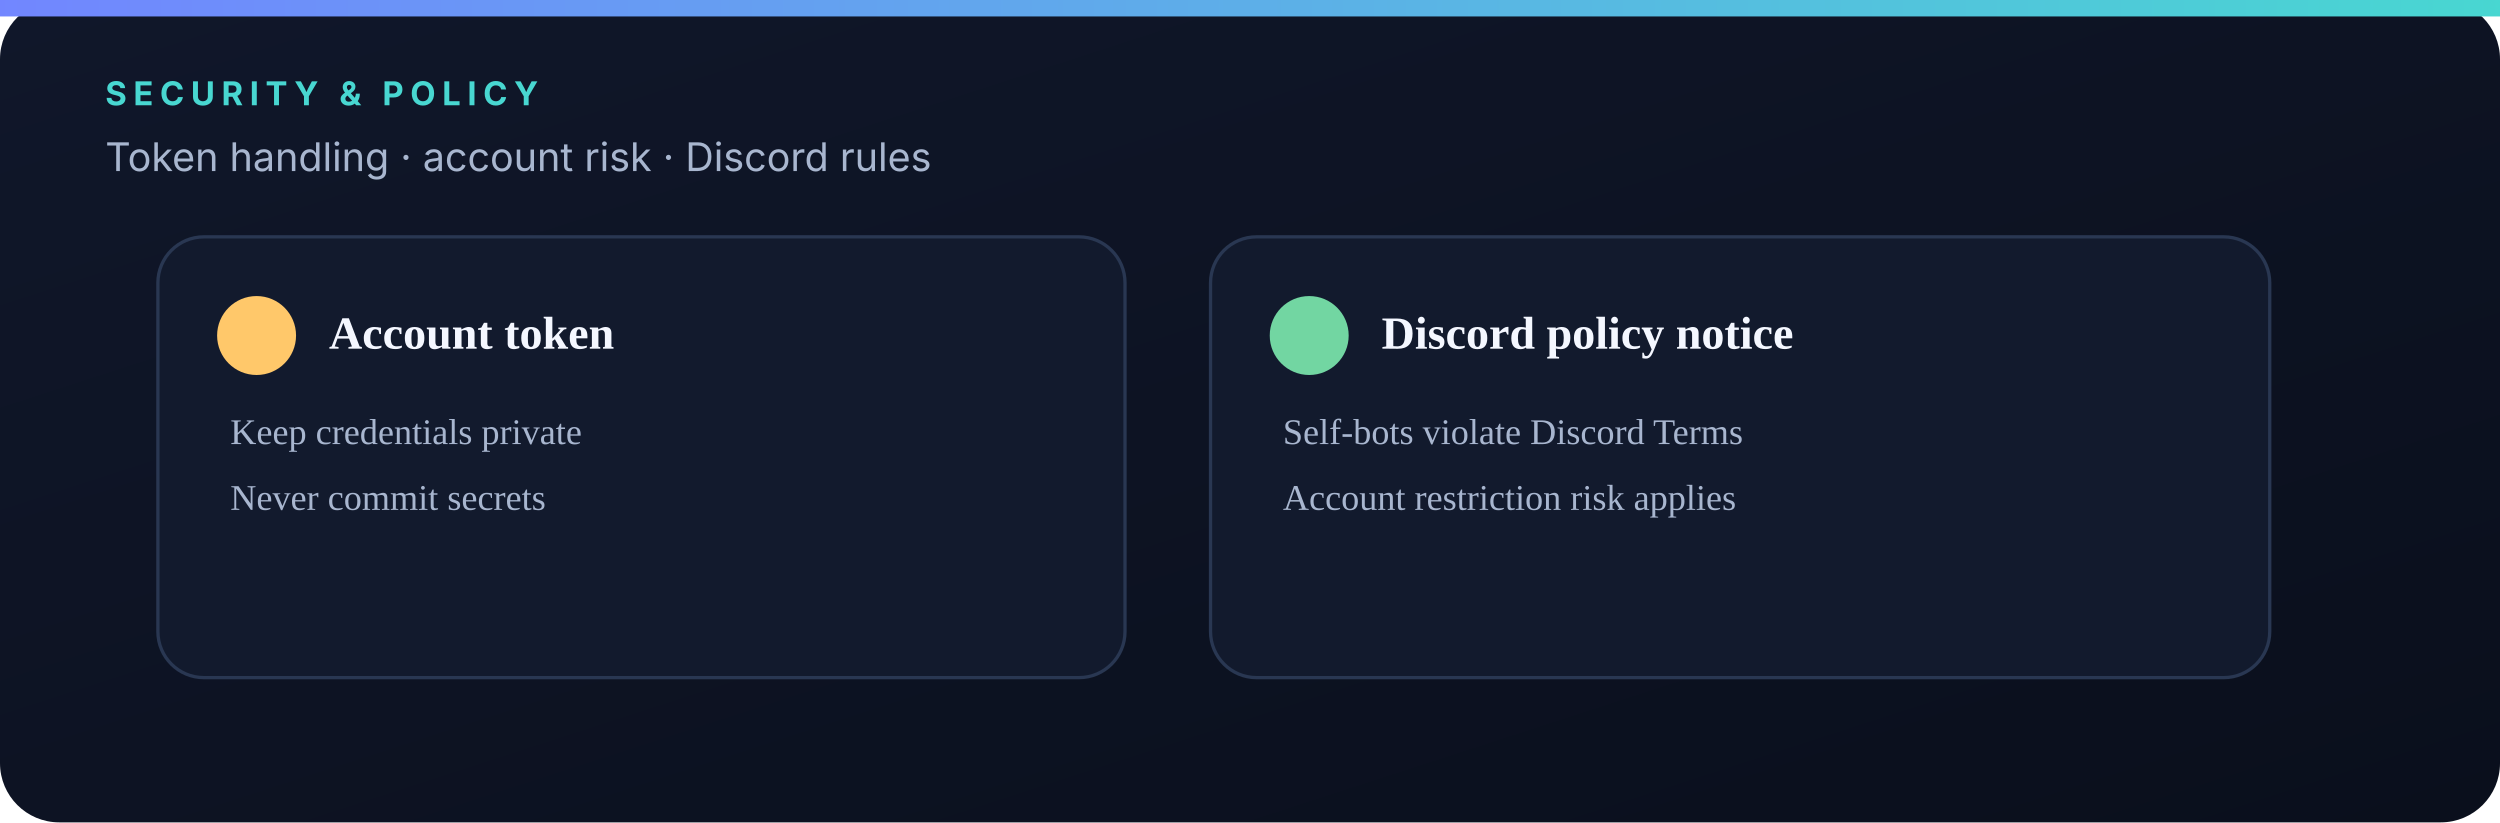
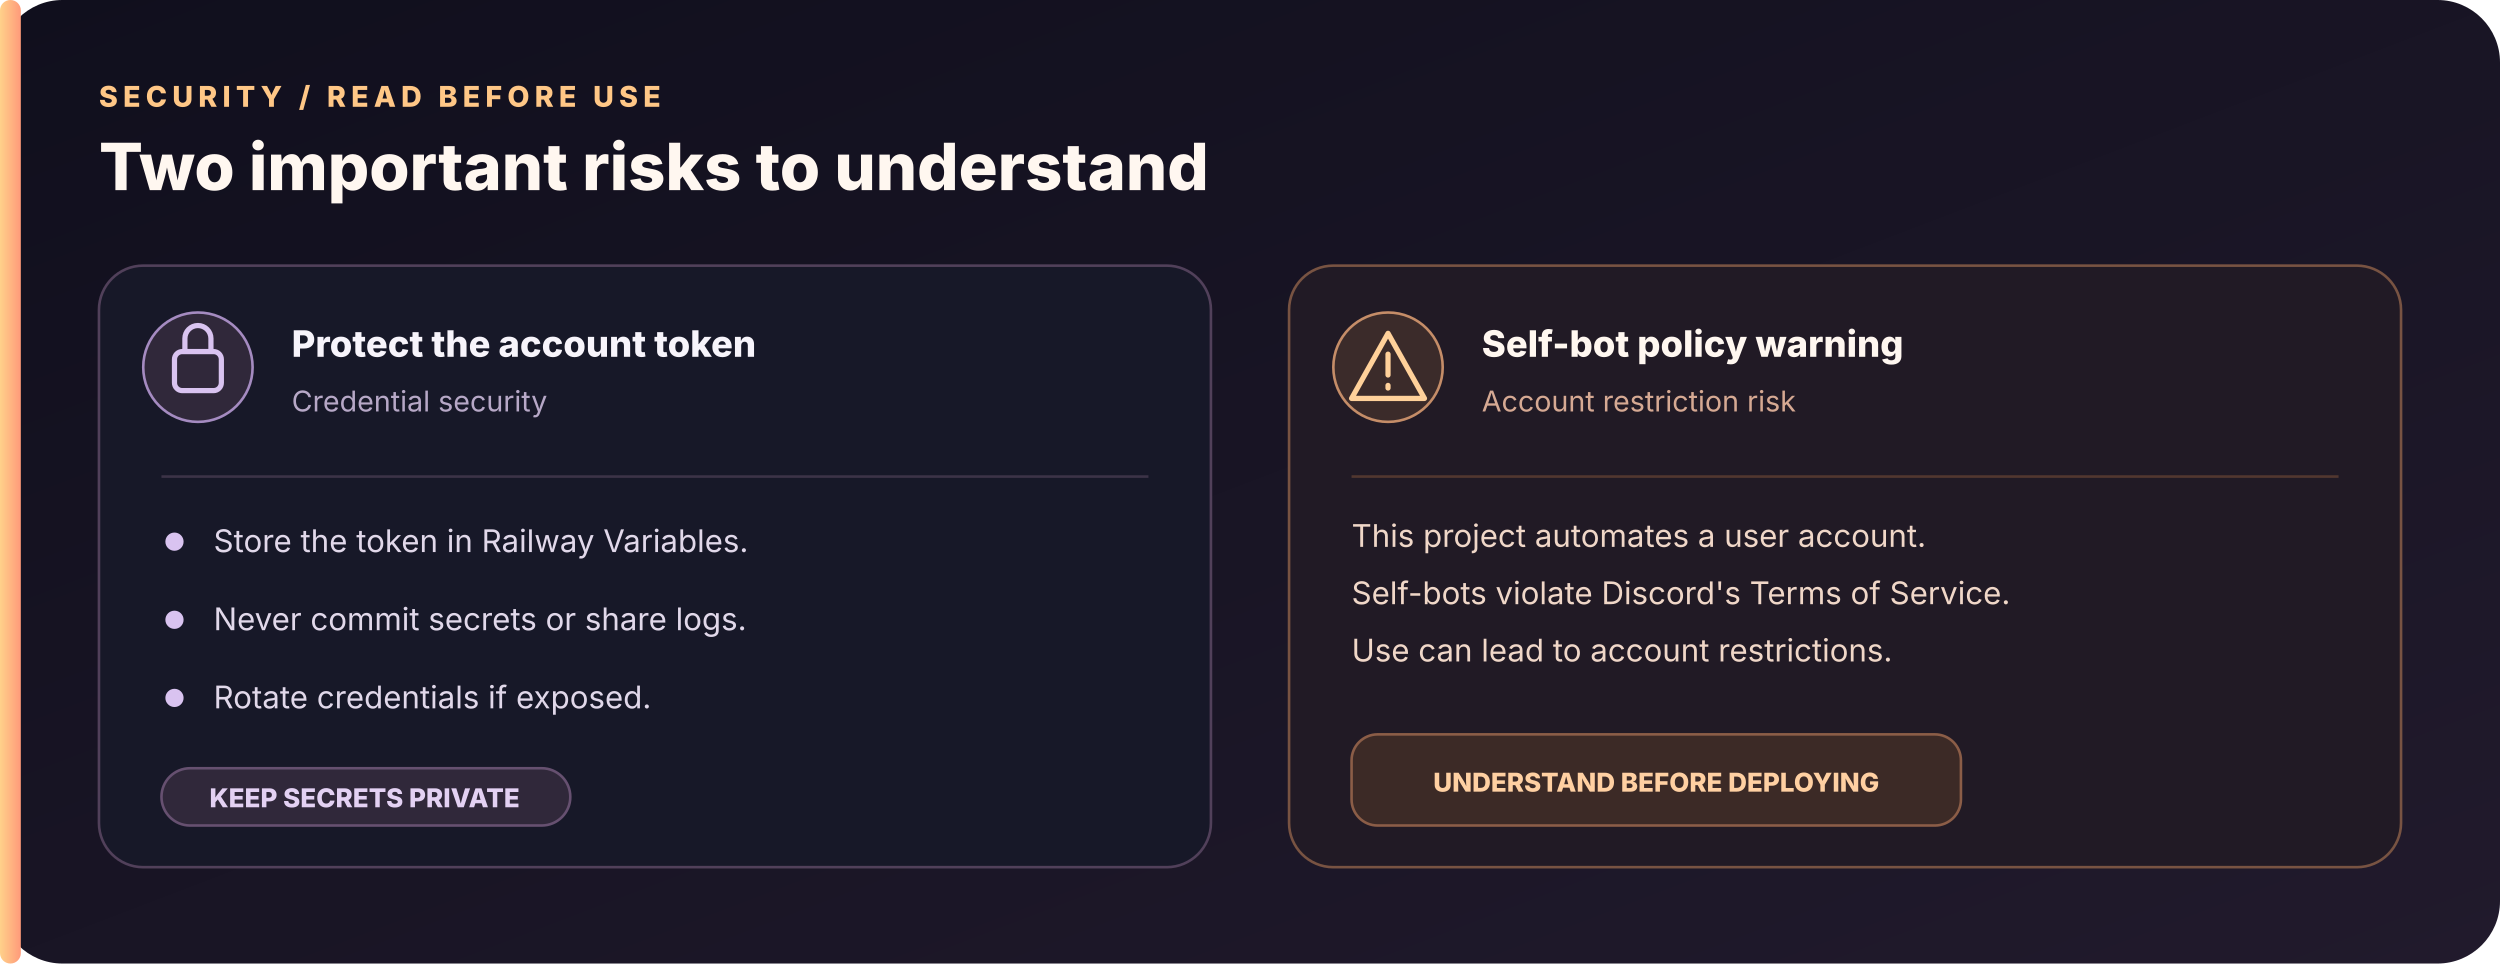
- <svg xmlns="http://www.w3.org/2000/svg" width="760" height="250" viewBox="0 0 760 250">
+ <svg xmlns="http://www.w3.org/2000/svg" width="960" height="370" viewBox="0 0 960 370" role="img" aria-label="Token security and Discord self-bot policy warning">
  <defs>
    <linearGradient id="bg" x1="0" y1="0" x2="1" y2="1">
-       <stop stop-color="#10172A" />
-       <stop offset="1" stop-color="#0A0F1C" />
+       <stop stop-color="#100F1D" />
+       <stop offset="1" stop-color="#211A2C" />
    </linearGradient>
-     <linearGradient id="accent">
-       <stop stop-color="#7286FF" />
-       <stop offset="1" stop-color="#48D7D1" />
+     <linearGradient id="amber">
+       <stop stop-color="#FFD18A" />
+       <stop offset="1" stop-color="#FF9A7A" />
    </linearGradient>
  </defs>
-   <rect width="760" height="250" rx="18" fill="url(#bg)" />
-   <path d="M0 0H760V5H0Z" fill="url(#accent)" />
-   <text x="32" y="32" font-family="Inter,Segoe UI,Arial,sans-serif" font-size="10" font-weight="700" letter-spacing="2" fill="#48D7D1">SECURITY &amp; POLICY</text>
-   <text x="32" y="52" font-family="Inter,Segoe UI,Arial,sans-serif" font-size="12" fill="#A8B6CF">Token handling · account risk · Discord rules</text>
-   <rect x="48" y="72" width="294" height="134" rx="14" fill="#121A2D" stroke="#293752" />
-   <circle cx="78" cy="102" r="12" fill="#FFC86A" />
-   <text x="100" y="106" font-size="14" font-weight="700" fill="#F4F7FF">Account token</text>
-   <text x="70" y="135" font-size="11" fill="#A8B6CF">Keep credentials private</text>
-   <text x="70" y="155" font-size="11" fill="#A8B6CF">Never commit secrets</text>
-   <rect x="368" y="72" width="322" height="134" rx="14" fill="#121A2D" stroke="#293752" />
-   <circle cx="398" cy="102" r="12" fill="#72D6A2" />
-   <text x="420" y="106" font-size="14" font-weight="700" fill="#F4F7FF">Discord policy notice</text>
-   <text x="390" y="135" font-size="11" fill="#A8B6CF">Self-bots violate Discord Terms</text>
-   <text x="390" y="155" font-size="11" fill="#A8B6CF">Account restriction risk applies</text>
+   <rect width="960" height="370" rx="24" fill="url(#bg)" />
+   <rect x="0" y="0" width="8" height="370" rx="4" fill="url(#amber)" />
+   <text x="38" y="41" font-family="Inter,Segoe UI,Arial,sans-serif" font-size="11" font-weight="800" letter-spacing="2" fill="#FFC786">SECURITY / READ BEFORE USE</text>
+   <text x="38" y="73" font-family="Inter,Segoe UI,Arial,sans-serif" font-size="25" font-weight="800" fill="#FFF7F0">Two important risks to understand</text>
+   <rect x="38" y="102" width="427" height="231" rx="17" fill="#171828" stroke="#51405A" />
+   <circle cx="76" cy="141" r="21" fill="#30283A" stroke="#A58BC1" />
+   <rect x="67" y="135" width="18" height="15" rx="3" fill="none" stroke="#D9C3F0" stroke-width="2" />
+   <path d="M71 135v-5a5 5 0 0 1 10 0v5" fill="none" stroke="#D9C3F0" stroke-width="2" />
+   <text x="112" y="137" font-family="Inter,Segoe UI,Arial,sans-serif" font-size="14" font-weight="800" fill="#F7F4FB">Protect the account token</text>
+   <text x="112" y="158" font-family="Inter,Segoe UI,Arial,sans-serif" font-size="11" fill="#B7A8C7">Credential security</text>
+   <path d="M62 183H441" stroke="#3C3347" />
+   <circle cx="67" cy="208" r="3.5" fill="#D9C3F0" />
+   <text x="82" y="212" font-family="Inter,Segoe UI,Arial,sans-serif" font-size="12" fill="#E1D8EA">Store the token in Railway Variables.</text>
+   <circle cx="67" cy="238" r="3.5" fill="#D9C3F0" />
+   <text x="82" y="242" font-family="Inter,Segoe UI,Arial,sans-serif" font-size="12" fill="#E1D8EA">Never commit secrets or share logs.</text>
+   <circle cx="67" cy="268" r="3.5" fill="#D9C3F0" />
+   <text x="82" y="272" font-family="Inter,Segoe UI,Arial,sans-serif" font-size="12" fill="#E1D8EA">Rotate credentials if exposed.</text>
+   <rect x="62" y="295" width="157" height="22" rx="11" fill="#30283A" stroke="#665070" />
+   <text x="140" y="310" text-anchor="middle" font-family="Inter,Segoe UI,Arial,sans-serif" font-size="10" font-weight="800" fill="#E3D1F3">KEEP SECRETS PRIVATE</text>
+   <rect x="495" y="102" width="427" height="231" rx="17" fill="#211A25" stroke="#785342" />
+   <circle cx="533" cy="141" r="21" fill="#3B2B2A" stroke="#C58D68" />
+   <path d="M533 128l14 25h-28z" fill="none" stroke="#FFD19A" stroke-width="2" stroke-linejoin="round" />
+   <path d="M533 136v8M533 148v1" stroke="#FFD19A" stroke-width="2" stroke-linecap="round" />
+   <text x="569" y="137" font-family="Inter,Segoe UI,Arial,sans-serif" font-size="14" font-weight="800" fill="#FFF7F0">Self-bot policy warning</text>
+   <text x="569" y="158" font-family="Inter,Segoe UI,Arial,sans-serif" font-size="11" fill="#D6A993">Account restriction risk</text>
+   <path d="M519 183H898" stroke="#52372F" />
+   <text x="519" y="210" font-family="Inter,Segoe UI,Arial,sans-serif" font-size="12" fill="#F0D7C8">This project automates a user account.</text>
+   <text x="519" y="232" font-family="Inter,Segoe UI,Arial,sans-serif" font-size="12" fill="#F0D7C8">Self-bots violate Discord's Terms of Service.</text>
+   <text x="519" y="254" font-family="Inter,Segoe UI,Arial,sans-serif" font-size="12" fill="#F0D7C8">Use can lead to account restrictions.</text>
+   <rect x="519" y="282" width="234" height="35" rx="10" fill="#3C2A26" stroke="#8B5D47" />
+   <text x="636" y="304" text-anchor="middle" font-family="Inter,Segoe UI,Arial,sans-serif" font-size="10" font-weight="800" fill="#FFD0A2">UNDERSTAND BEFORE DEPLOYING</text>
</svg>
